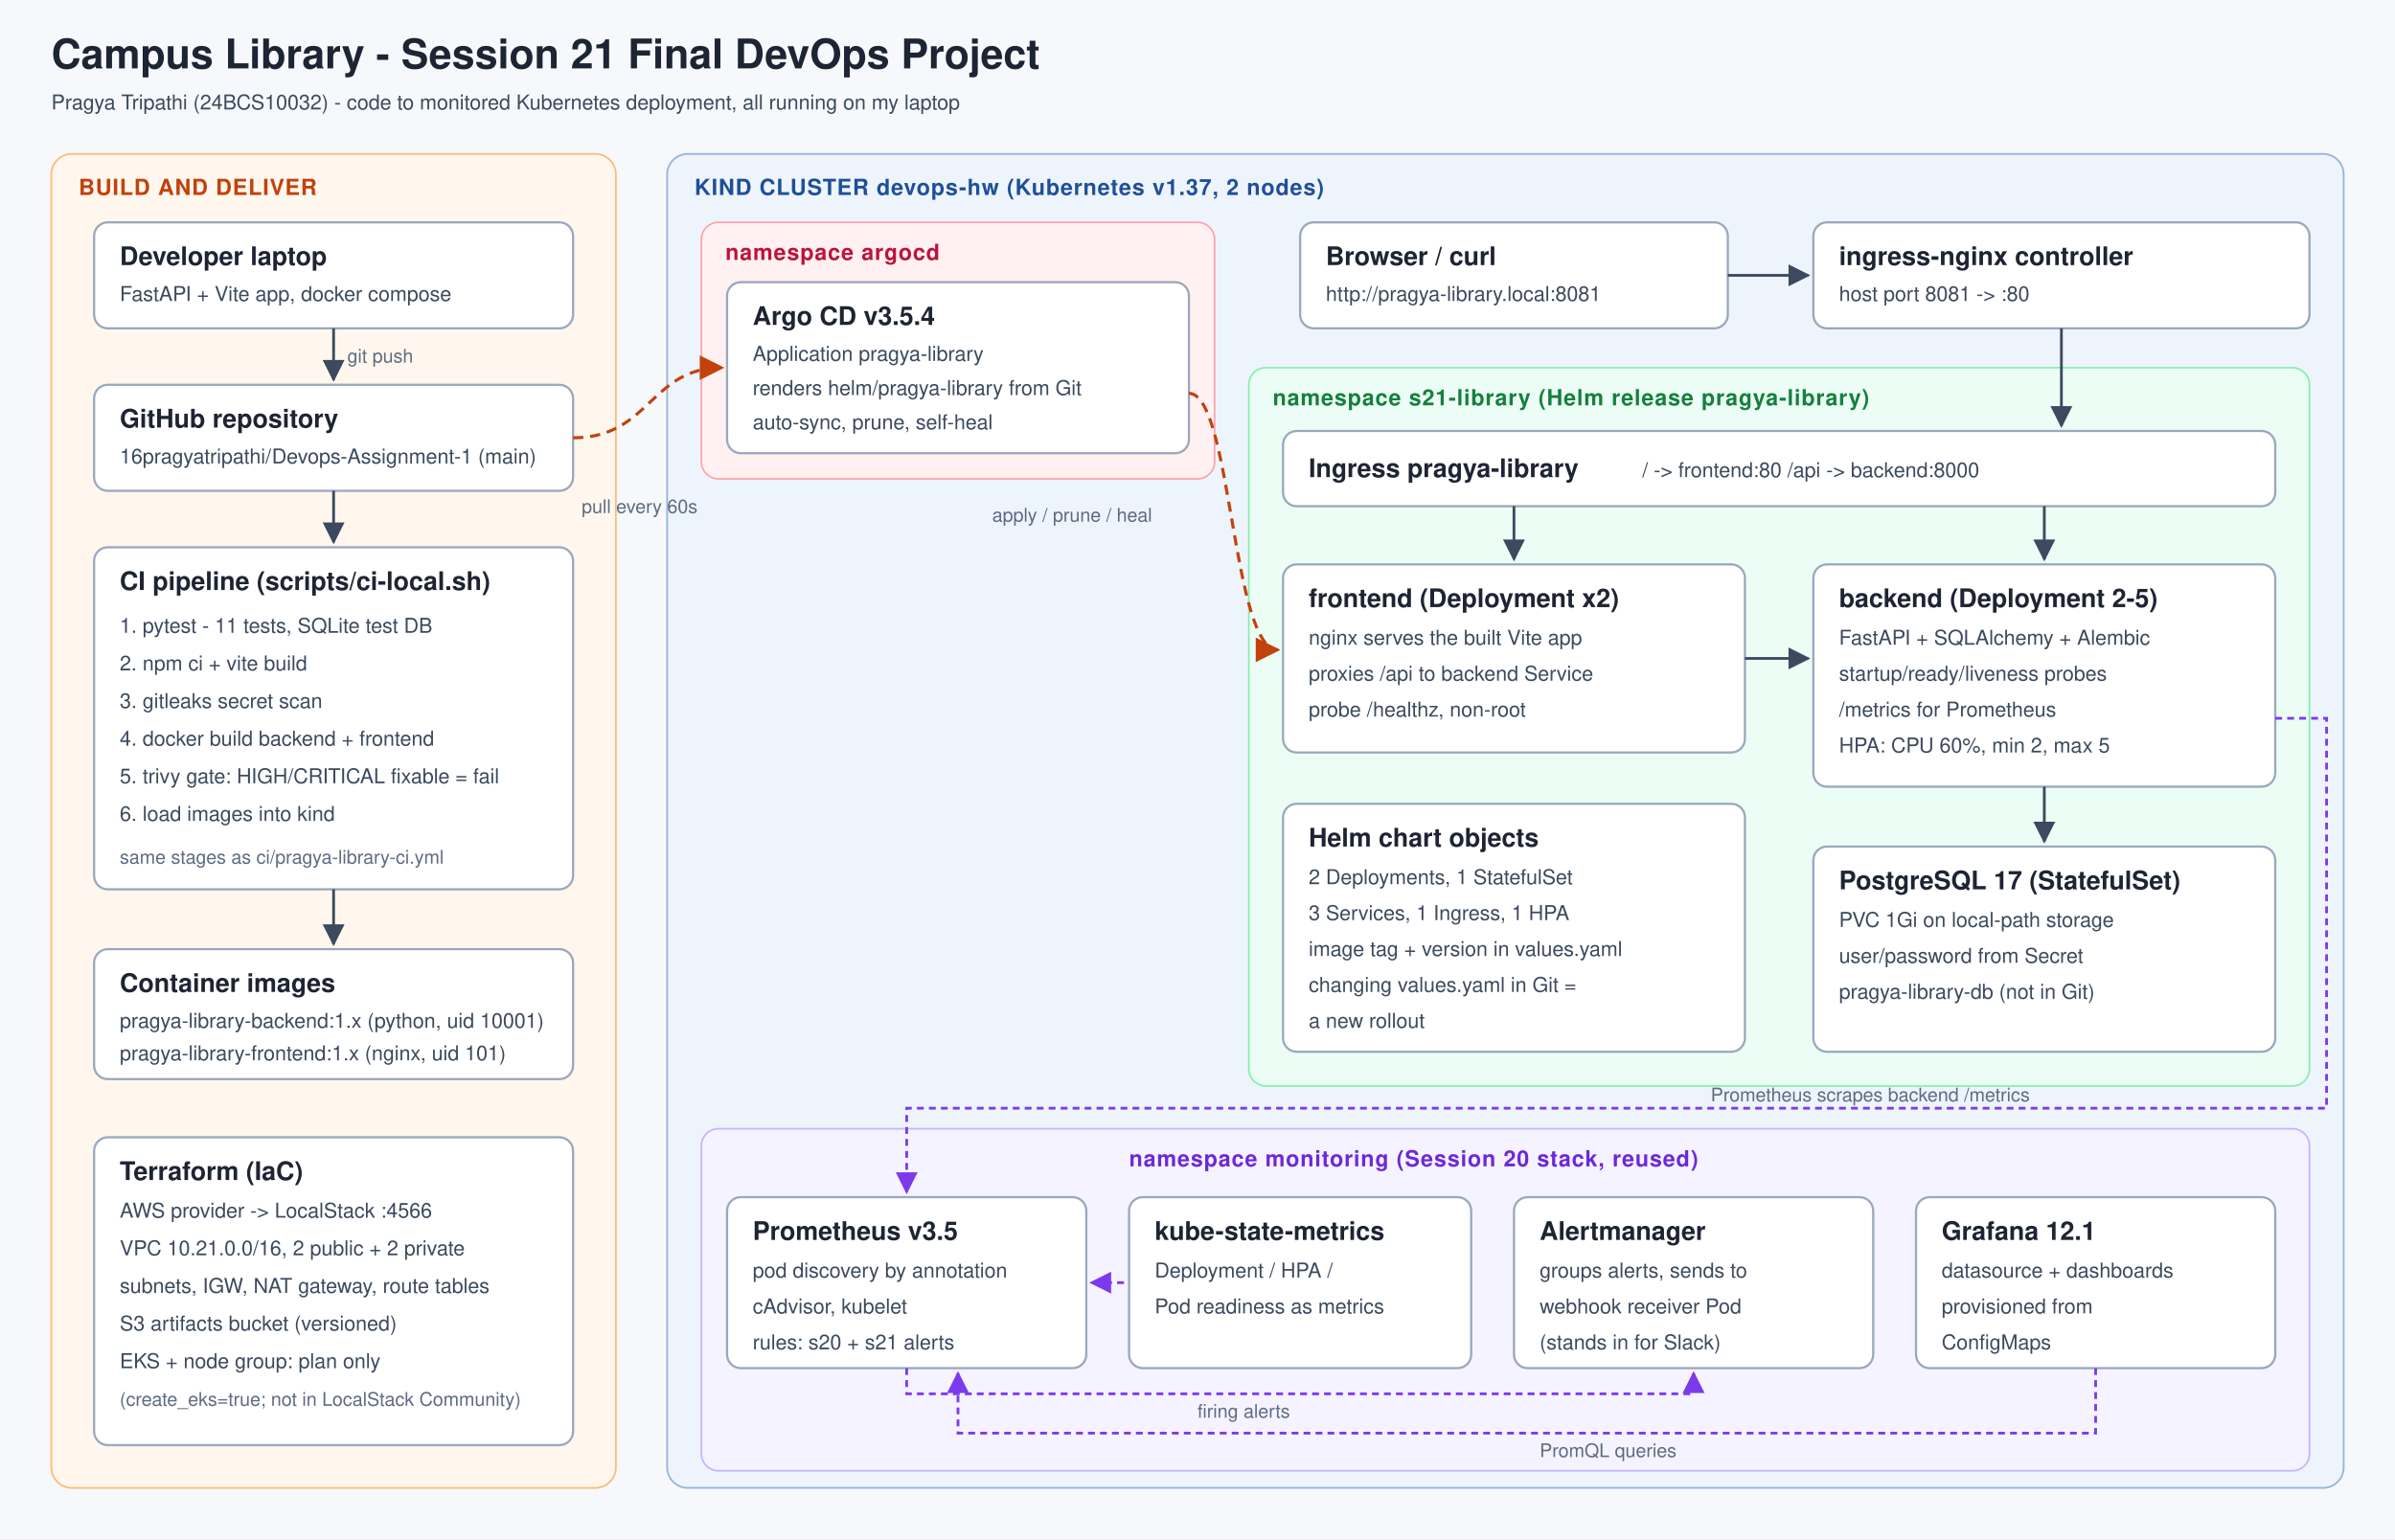
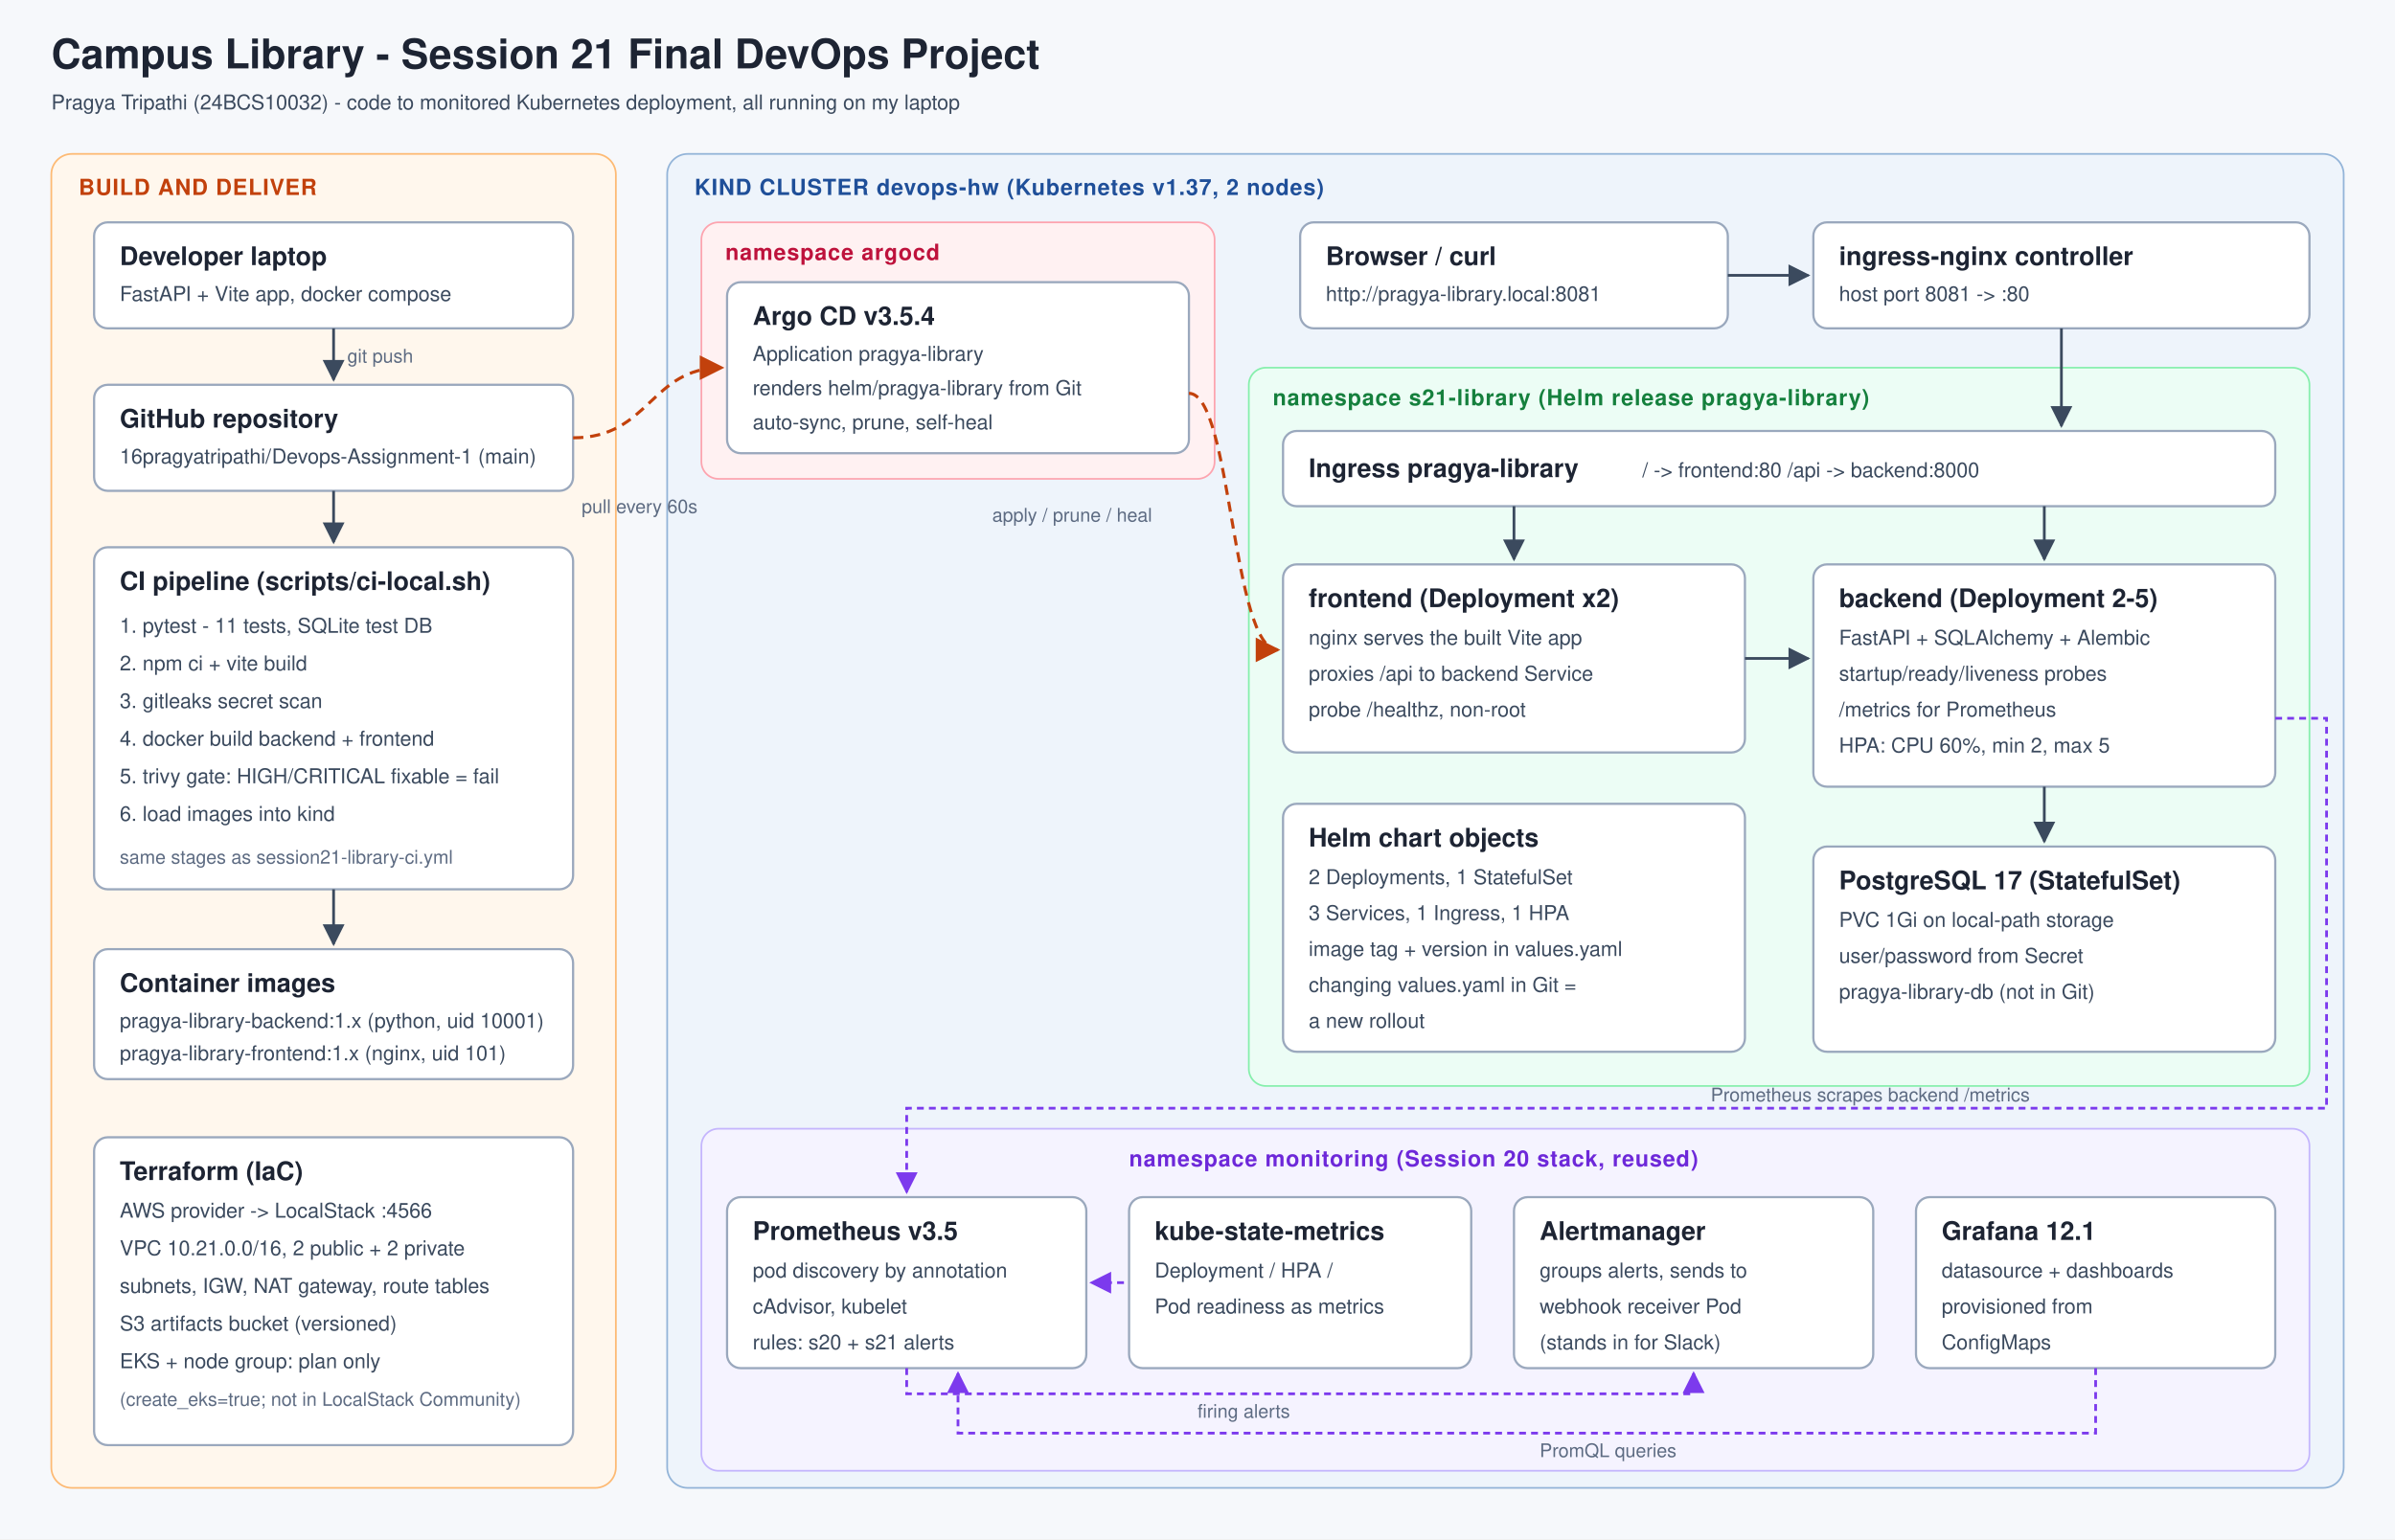
<svg xmlns="http://www.w3.org/2000/svg" width="1400" height="900" viewBox="0 0 1400 900" font-family="Helvetica, Arial, sans-serif">
  <defs>
    <marker id="arr" viewBox="0 0 10 10" refX="9" refY="5" markerWidth="8" markerHeight="8" orient="auto-start-reverse">
      <path d="M0,0 L10,5 L0,10 z" fill="#3b4a5e" />
    </marker>
    <marker id="arrg" viewBox="0 0 10 10" refX="9" refY="5" markerWidth="8" markerHeight="8" orient="auto-start-reverse">
      <path d="M0,0 L10,5 L0,10 z" fill="#c2410c" />
    </marker>
    <marker id="arrm" viewBox="0 0 10 10" refX="9" refY="5" markerWidth="8" markerHeight="8" orient="auto-start-reverse">
      <path d="M0,0 L10,5 L0,10 z" fill="#7c3aed" />
    </marker>
    <style>
      .t  { font-size: 15px; font-weight: 700; fill: #1d2433; }
      .s  { font-size: 12px; fill: #3b4a5e; }
      .xs { font-size: 11px; fill: #5d6b82; }
      .zone { font-size: 13px; font-weight: 700; letter-spacing: .5px; }
      .box { fill: #ffffff; stroke: #9aa8bd; stroke-width: 1.3; rx: 8; }
      .line { stroke: #3b4a5e; stroke-width: 1.6; fill: none; marker-end: url(#arr); }
      .git  { stroke: #c2410c; stroke-width: 1.8; fill: none; marker-end: url(#arrg); stroke-dasharray: 6 4; }
      .mon  { stroke: #7c3aed; stroke-width: 1.6; fill: none; marker-end: url(#arrm); stroke-dasharray: 4 3; }
    </style>
  </defs>
  <rect width="1400" height="900" fill="#f6f8fb" />
  <text x="30" y="40" font-size="24" font-weight="700" fill="#1d2433">Campus Library - Session 21 Final DevOps Project</text>
  <text x="30" y="64" class="s">Pragya Tripathi (24BCS10032) - code to monitored Kubernetes deployment, all running on my laptop</text>
  <rect x="30" y="90" width="330" height="780" rx="12" fill="#fff7ed" stroke="#fdba74" />
  <text x="46" y="114" class="zone" fill="#c2410c">BUILD AND DELIVER</text>
  <rect class="box" x="55" y="130" width="280" height="62" />
  <text x="70" y="155" class="t">Developer laptop</text>
  <text x="70" y="176" class="s">FastAPI + Vite app, docker compose</text>
  <rect class="box" x="55" y="225" width="280" height="62" />
  <text x="70" y="250" class="t">GitHub repository</text>
  <text x="70" y="271" class="s">16pragyatripathi/Devops-Assignment-1 (main)</text>
  <rect class="box" x="55" y="320" width="280" height="200" />
  <text x="70" y="345" class="t">CI pipeline (scripts/ci-local.sh)</text>
  <text x="70" y="370" class="s">1. pytest - 11 tests, SQLite test DB</text>
  <text x="70" y="392" class="s">2. npm ci + vite build</text>
  <text x="70" y="414" class="s">3. gitleaks secret scan</text>
  <text x="70" y="436" class="s">4. docker build backend + frontend</text>
  <text x="70" y="458" class="s">5. trivy gate: HIGH/CRITICAL fixable = fail</text>
  <text x="70" y="480" class="s">6. load images into kind</text>
-   <text x="70" y="505" class="xs">same stages as ci/pragya-library-ci.yml</text>
+   <text x="70" y="505" class="xs">same stages as session21-library-ci.yml</text>
  <rect class="box" x="55" y="555" width="280" height="76" />
  <text x="70" y="580" class="t">Container images</text>
  <text x="70" y="601" class="s">pragya-library-backend:1.x (python, uid 10001)</text>
  <text x="70" y="620" class="s">pragya-library-frontend:1.x (nginx, uid 101)</text>
  <rect class="box" x="55" y="665" width="280" height="180" />
  <text x="70" y="690" class="t">Terraform (IaC)</text>
  <text x="70" y="712" class="s">AWS provider -&gt; LocalStack :4566</text>
  <text x="70" y="734" class="s">VPC 10.21.0.0/16, 2 public + 2 private</text>
  <text x="70" y="756" class="s">subnets, IGW, NAT gateway, route tables</text>
  <text x="70" y="778" class="s">S3 artifacts bucket (versioned)</text>
  <text x="70" y="800" class="s">EKS + node group: plan only</text>
  <text x="70" y="822" class="xs">(create_eks=true; not in LocalStack Community)</text>
  <path class="line" d="M195,192 L195,222" />
  <text x="203" y="212" class="xs">git push</text>
  <path class="line" d="M195,287 L195,317" />
  <path class="line" d="M195,520 L195,552" />
  <rect x="390" y="90" width="980" height="780" rx="12" fill="#eef4fb" stroke="#93b4d8" />
  <text x="406" y="114" class="zone" fill="#1f4f99">KIND CLUSTER devops-hw (Kubernetes v1.37, 2 nodes)</text>
  <rect x="410" y="130" width="300" height="150" rx="10" fill="#fff1f2" stroke="#fda4af" />
  <text x="424" y="152" class="zone" fill="#be123c">namespace argocd</text>
  <rect class="box" x="425" y="165" width="270" height="100" />
  <text x="440" y="190" class="t">Argo CD v3.5.4</text>
  <text x="440" y="211" class="s">Application pragya-library</text>
  <text x="440" y="231" class="s">renders helm/pragya-library from Git</text>
  <text x="440" y="251" class="s">auto-sync, prune, self-heal</text>
  <path class="git" d="M335,256 C380,256 380,215 422,215" />
  <text x="340" y="300" class="xs" fill="#c2410c">pull every 60s</text>
  <rect class="box" x="760" y="130" width="250" height="62" />
  <text x="775" y="155" class="t">Browser / curl</text>
  <text x="775" y="176" class="s">http://pragya-library.local:8081</text>
  <rect class="box" x="1060" y="130" width="290" height="62" />
  <text x="1075" y="155" class="t">ingress-nginx controller</text>
  <text x="1075" y="176" class="s">host port 8081 -&gt; :80</text>
  <path class="line" d="M1010,161 L1057,161" />
  <rect x="730" y="215" width="620" height="420" rx="10" fill="#ecfdf5" stroke="#86efac" />
  <text x="744" y="237" class="zone" fill="#15803d">namespace s21-library (Helm release pragya-library)</text>
  <rect class="box" x="750" y="252" width="580" height="44" />
  <text x="765" y="279" class="t">Ingress pragya-library</text>
  <text x="960" y="279" class="s">/ -&gt; frontend:80      /api -&gt; backend:8000</text>
  <path class="line" d="M1205,192 L1205,249" />
  <rect class="box" x="750" y="330" width="270" height="110" />
  <text x="765" y="355" class="t">frontend (Deployment x2)</text>
  <text x="765" y="377" class="s">nginx serves the built Vite app</text>
  <text x="765" y="398" class="s">proxies /api to backend Service</text>
  <text x="765" y="419" class="s">probe /healthz, non-root</text>
  <rect class="box" x="1060" y="330" width="270" height="130" />
  <text x="1075" y="355" class="t">backend (Deployment 2-5)</text>
  <text x="1075" y="377" class="s">FastAPI + SQLAlchemy + Alembic</text>
  <text x="1075" y="398" class="s">startup/ready/liveness probes</text>
  <text x="1075" y="419" class="s">/metrics for Prometheus</text>
  <text x="1075" y="440" class="s">HPA: CPU 60%, min 2, max 5</text>
  <path class="line" d="M885,296 L885,327" />
  <path class="line" d="M1195,296 L1195,327" />
  <path class="line" d="M1020,385 L1057,385" />
  <rect class="box" x="1060" y="495" width="270" height="120" />
  <text x="1075" y="520" class="t">PostgreSQL 17 (StatefulSet)</text>
  <text x="1075" y="542" class="s">PVC 1Gi on local-path storage</text>
  <text x="1075" y="563" class="s">user/password from Secret</text>
  <text x="1075" y="584" class="s">pragya-library-db (not in Git)</text>
  <path class="line" d="M1195,460 L1195,492" />
  <rect class="box" x="750" y="470" width="270" height="145" />
  <text x="765" y="495" class="t">Helm chart objects</text>
  <text x="765" y="517" class="s">2 Deployments, 1 StatefulSet</text>
  <text x="765" y="538" class="s">3 Services, 1 Ingress, 1 HPA</text>
  <text x="765" y="559" class="s">image tag + version in values.yaml</text>
  <text x="765" y="580" class="s">changing values.yaml in Git =</text>
  <text x="765" y="601" class="s">a new rollout</text>
  <path class="git" d="M695,230 C720,230 720,380 747,380" />
  <text x="580" y="305" class="xs" fill="#c2410c">apply / prune / heal</text>
  <rect x="410" y="660" width="940" height="200" rx="10" fill="#f5f3ff" stroke="#c4b5fd" />
  <text x="660" y="682" class="zone" fill="#6d28d9">namespace monitoring (Session 20 stack, reused)</text>
  <rect class="box" x="425" y="700" width="210" height="100" />
  <text x="440" y="725" class="t">Prometheus v3.5</text>
  <text x="440" y="747" class="s">pod discovery by annotation</text>
  <text x="440" y="768" class="s">cAdvisor, kubelet</text>
  <text x="440" y="789" class="s">rules: s20 + s21 alerts</text>
  <rect class="box" x="660" y="700" width="200" height="100" />
  <text x="675" y="725" class="t">kube-state-metrics</text>
  <text x="675" y="747" class="s">Deployment / HPA /</text>
  <text x="675" y="768" class="s">Pod readiness as metrics</text>
  <rect class="box" x="885" y="700" width="210" height="100" />
  <text x="900" y="725" class="t">Alertmanager</text>
  <text x="900" y="747" class="s">groups alerts, sends to</text>
  <text x="900" y="768" class="s">webhook receiver Pod</text>
  <text x="900" y="789" class="s">(stands in for Slack)</text>
  <rect class="box" x="1120" y="700" width="210" height="100" />
  <text x="1135" y="725" class="t">Grafana 12.1</text>
  <text x="1135" y="747" class="s">datasource + dashboards</text>
  <text x="1135" y="768" class="s">provisioned from</text>
  <text x="1135" y="789" class="s">ConfigMaps</text>
  <path class="mon" d="M1330,420 L1360,420 L1360,648 L530,648 L530,697" />
  <text x="1000" y="644" class="xs" fill="#7c3aed">Prometheus scrapes backend /metrics</text>
  <path class="mon" d="M657,750 L638,750" />
  <path class="mon" d="M530,800 L530,815 L990,815 L990,803" />
  <text x="700" y="829" class="xs" fill="#7c3aed">firing alerts</text>
  <path class="mon" d="M1225,800 L1225,838 L560,838 L560,803" />
  <text x="900" y="852" class="xs" fill="#7c3aed">PromQL queries</text>
</svg>
